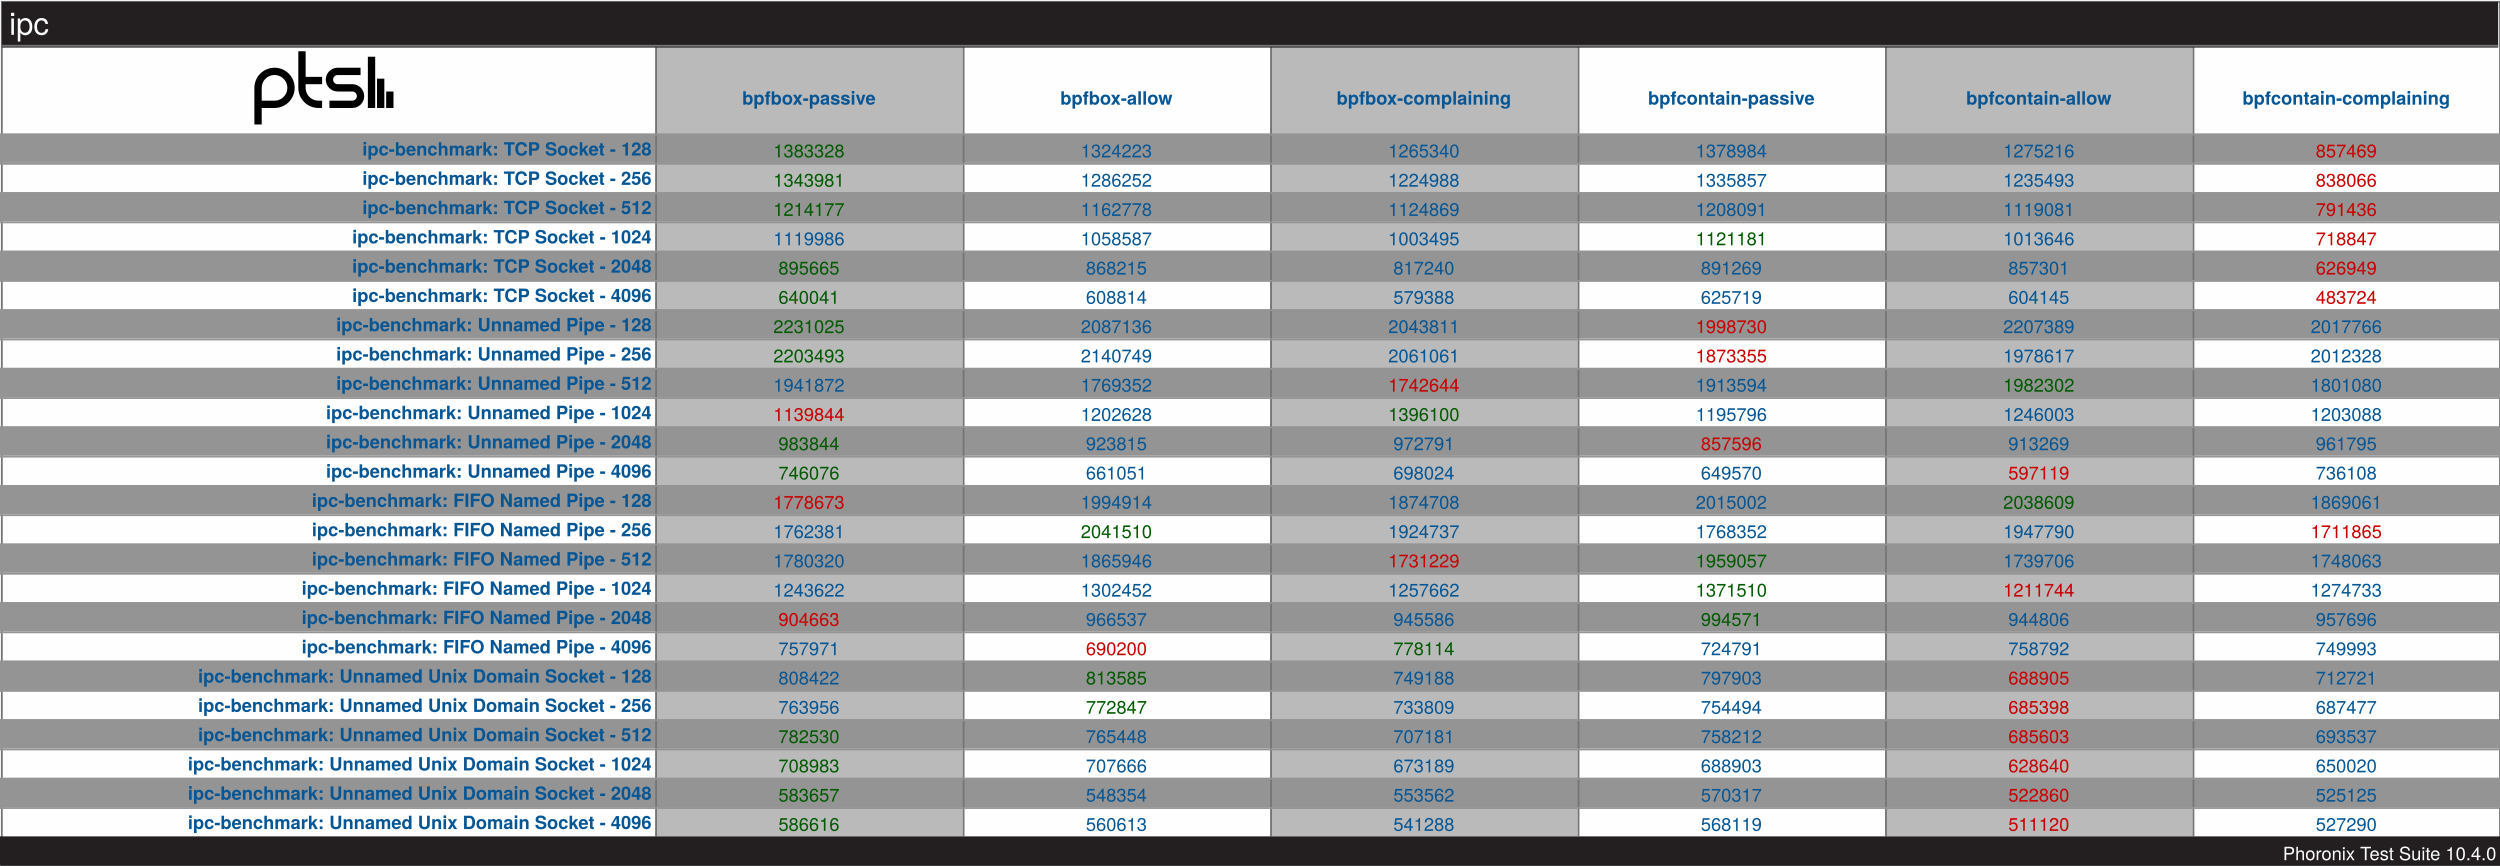
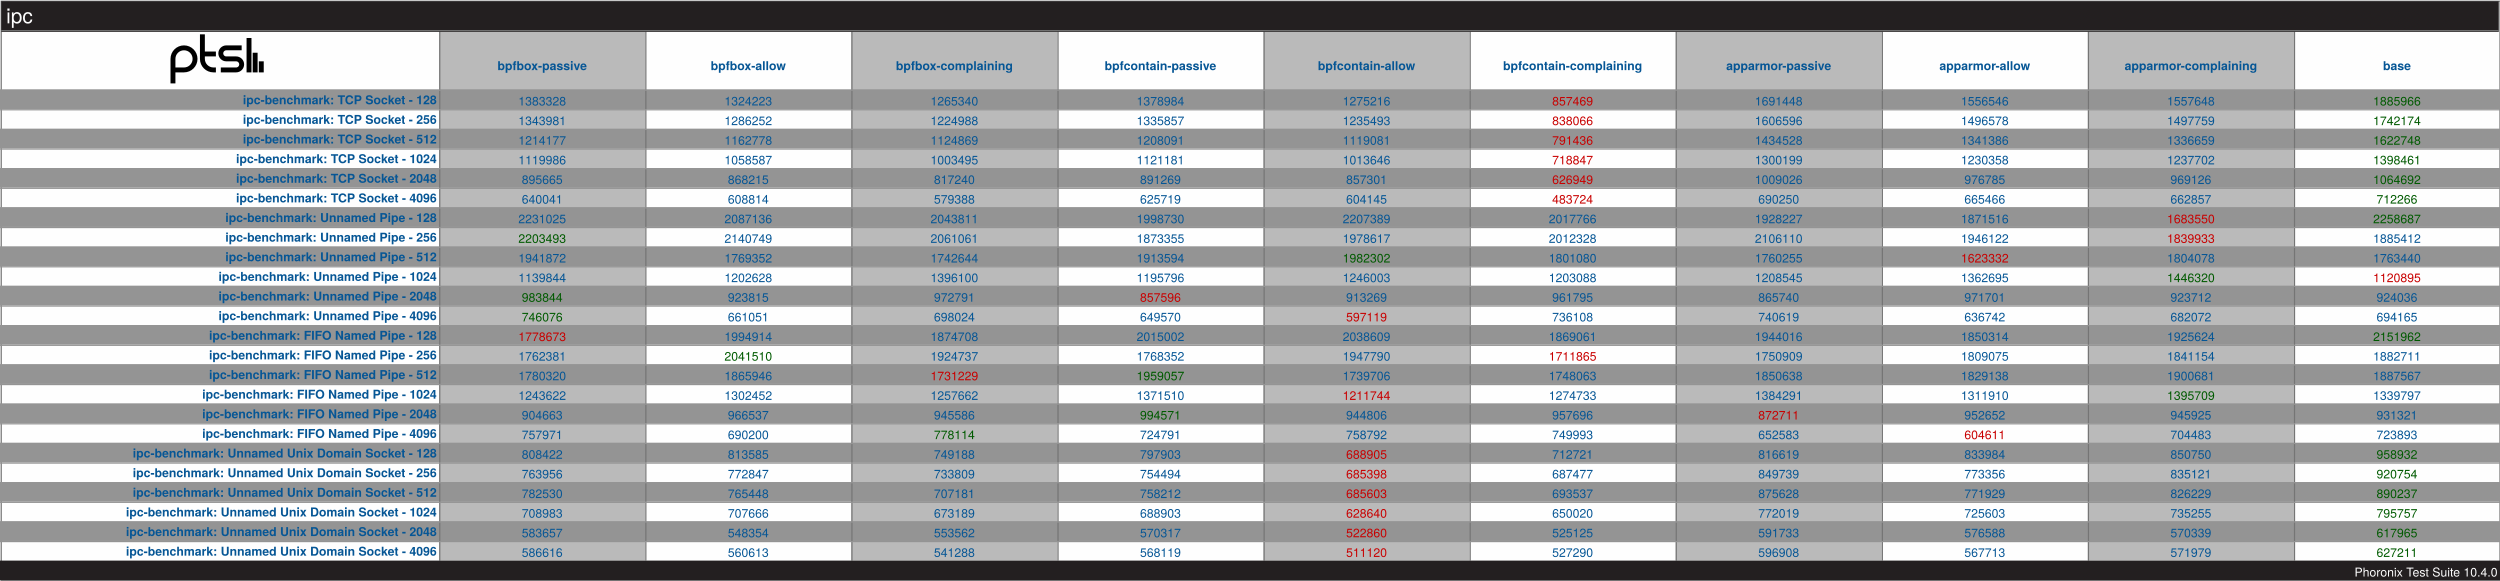
- <svg xmlns="http://www.w3.org/2000/svg" xmlns:xlink="http://www.w3.org/1999/xlink" version="1.1" font-family="sans-serif, droid-sans, helvetica, verdana, tahoma" viewbox="0 0 1366 473" width="1366" height="473" preserveAspectRatio="xMinYMin meet">
-   <rect x="0" y="0" width="1366" height="473" fill="#FEFEFE" />
-   <rect x="1" y="1" width="1365" height="472" fill="#FEFEFE" stroke="#757575" stroke-width="1" />
+ <svg xmlns="http://www.w3.org/2000/svg" xmlns:xlink="http://www.w3.org/1999/xlink" version="1.1" font-family="sans-serif, droid-sans, helvetica, verdana, tahoma" viewbox="0 0 2038 473" width="2038" height="473" preserveAspectRatio="xMinYMin meet">
+   <rect x="0" y="0" width="2038" height="473" fill="#FEFEFE" />
+   <rect x="1" y="1" width="2037" height="472" fill="#FEFEFE" stroke="#757575" stroke-width="1" />
  <path d="m74 22v9m-5-16v16m-5-28v28m-23-2h12.5c2.485 0 4.5-2.015 4.5-4.5s-2.015-4.5-4.5-4.5h-8c-2.485 0-4.5-2.015-4.5-4.5s2.015-4.5 4.5-4.5h12.5m-21 5h-11m11 13h-2c-4.971 0-9-4.029-9-9v-20m-24 40v-20c0-4.971 4.029-9 9-9 4.971 0 9 4.029 9 9s-4.029 9-9 9h-9" stroke="#000000" stroke-width="4" fill="none" transform="translate(139,28)" />
-   <line x1="358" y1="241" x2="1366" y2="241" stroke="#BABABA" stroke-width="432" stroke-dasharray="168,168" />
-   <line x1="683" y1="73" x2="683" y2="457" stroke="#949494" stroke-width="1366" stroke-dasharray="16,16" />
-   <line x1="358" y1="241" x2="1366" y2="241" stroke="#757575" stroke-width="432" stroke-dasharray="1,167" />
-   <rect x="1" y="1" width="1364" height="25" fill="#231f20" />
+   <line x1="358" y1="241" x2="2038" y2="241" stroke="#BABABA" stroke-width="432" stroke-dasharray="168,168" />
+   <line x1="1019" y1="73" x2="1019" y2="457" stroke="#949494" stroke-width="2038" stroke-dasharray="16,16" />
+   <line x1="358" y1="241" x2="2038" y2="241" stroke="#757575" stroke-width="432" stroke-dasharray="1,167" />
+   <rect x="1" y="1" width="2036" height="25" fill="#231f20" />
  <text x="5" y="19" font-size="17" fill="#FEFEFE" text-anchor="start">ipc</text>
-   <line x1="1" y1="25" x2="1365" y2="25" stroke="#757575" stroke-width="1" />
+   <line x1="1" y1="25" x2="2037" y2="25" stroke="#757575" stroke-width="1" />
  <g font-size="10" font-weight="bold" fill="#065695" text-anchor="end">
    <a xlink:href="https://openbenchmarking.org/test/pts/ipc-benchmark-1.0.0" target="_blank">
      <text x="356" y="85">ipc-benchmark: TCP Socket - 128</text>
    </a>
    <a xlink:href="https://openbenchmarking.org/test/pts/ipc-benchmark-1.0.0" target="_blank">
      <text x="356" y="101">ipc-benchmark: TCP Socket - 256</text>
    </a>
    <a xlink:href="https://openbenchmarking.org/test/pts/ipc-benchmark-1.0.0" target="_blank">
      <text x="356" y="117">ipc-benchmark: TCP Socket - 512</text>
    </a>
    <a xlink:href="https://openbenchmarking.org/test/pts/ipc-benchmark-1.0.0" target="_blank">
      <text x="356" y="133">ipc-benchmark: TCP Socket - 1024</text>
    </a>
    <a xlink:href="https://openbenchmarking.org/test/pts/ipc-benchmark-1.0.0" target="_blank">
      <text x="356" y="149">ipc-benchmark: TCP Socket - 2048</text>
    </a>
    <a xlink:href="https://openbenchmarking.org/test/pts/ipc-benchmark-1.0.0" target="_blank">
      <text x="356" y="165">ipc-benchmark: TCP Socket - 4096</text>
    </a>
    <a xlink:href="https://openbenchmarking.org/test/pts/ipc-benchmark-1.0.0" target="_blank">
      <text x="356" y="181">ipc-benchmark: Unnamed Pipe - 128</text>
    </a>
    <a xlink:href="https://openbenchmarking.org/test/pts/ipc-benchmark-1.0.0" target="_blank">
      <text x="356" y="197">ipc-benchmark: Unnamed Pipe - 256</text>
    </a>
    <a xlink:href="https://openbenchmarking.org/test/pts/ipc-benchmark-1.0.0" target="_blank">
      <text x="356" y="213">ipc-benchmark: Unnamed Pipe - 512</text>
    </a>
    <a xlink:href="https://openbenchmarking.org/test/pts/ipc-benchmark-1.0.0" target="_blank">
      <text x="356" y="229">ipc-benchmark: Unnamed Pipe - 1024</text>
    </a>
    <a xlink:href="https://openbenchmarking.org/test/pts/ipc-benchmark-1.0.0" target="_blank">
      <text x="356" y="245">ipc-benchmark: Unnamed Pipe - 2048</text>
    </a>
    <a xlink:href="https://openbenchmarking.org/test/pts/ipc-benchmark-1.0.0" target="_blank">
      <text x="356" y="261">ipc-benchmark: Unnamed Pipe - 4096</text>
    </a>
    <a xlink:href="https://openbenchmarking.org/test/pts/ipc-benchmark-1.0.0" target="_blank">
      <text x="356" y="277">ipc-benchmark: FIFO Named Pipe - 128</text>
    </a>
    <a xlink:href="https://openbenchmarking.org/test/pts/ipc-benchmark-1.0.0" target="_blank">
      <text x="356" y="293">ipc-benchmark: FIFO Named Pipe - 256</text>
    </a>
    <a xlink:href="https://openbenchmarking.org/test/pts/ipc-benchmark-1.0.0" target="_blank">
      <text x="356" y="309">ipc-benchmark: FIFO Named Pipe - 512</text>
    </a>
    <a xlink:href="https://openbenchmarking.org/test/pts/ipc-benchmark-1.0.0" target="_blank">
      <text x="356" y="325">ipc-benchmark: FIFO Named Pipe - 1024</text>
    </a>
    <a xlink:href="https://openbenchmarking.org/test/pts/ipc-benchmark-1.0.0" target="_blank">
      <text x="356" y="341">ipc-benchmark: FIFO Named Pipe - 2048</text>
    </a>
    <a xlink:href="https://openbenchmarking.org/test/pts/ipc-benchmark-1.0.0" target="_blank">
      <text x="356" y="357">ipc-benchmark: FIFO Named Pipe - 4096</text>
    </a>
    <a xlink:href="https://openbenchmarking.org/test/pts/ipc-benchmark-1.0.0" target="_blank">
      <text x="356" y="373">ipc-benchmark: Unnamed Unix Domain Socket - 128</text>
    </a>
    <a xlink:href="https://openbenchmarking.org/test/pts/ipc-benchmark-1.0.0" target="_blank">
      <text x="356" y="389">ipc-benchmark: Unnamed Unix Domain Socket - 256</text>
    </a>
    <a xlink:href="https://openbenchmarking.org/test/pts/ipc-benchmark-1.0.0" target="_blank">
      <text x="356" y="405">ipc-benchmark: Unnamed Unix Domain Socket - 512</text>
    </a>
    <a xlink:href="https://openbenchmarking.org/test/pts/ipc-benchmark-1.0.0" target="_blank">
      <text x="356" y="421">ipc-benchmark: Unnamed Unix Domain Socket - 1024</text>
    </a>
    <a xlink:href="https://openbenchmarking.org/test/pts/ipc-benchmark-1.0.0" target="_blank">
      <text x="356" y="437">ipc-benchmark: Unnamed Unix Domain Socket - 2048</text>
    </a>
    <a xlink:href="https://openbenchmarking.org/test/pts/ipc-benchmark-1.0.0" target="_blank">
      <text x="356" y="453">ipc-benchmark: Unnamed Unix Domain Socket - 4096</text>
    </a>
  </g>
  <g font-size="10" fill="#065695" font-weight="bold" text-anchor="middle" dominant-baseline="text-before-edge">
    <text x="442" y="49">bpfbox-passive</text>
    <text x="610" y="49">bpfbox-allow</text>
    <text x="778" y="49">bpfbox-complaining</text>
    <text x="946" y="49">bpfcontain-passive</text>
    <text x="1114" y="49">bpfcontain-allow</text>
    <text x="1282" y="49">bpfcontain-complaining</text>
+     <text x="1450" y="49">apparmor-passive</text>
+     <text x="1618" y="49">apparmor-allow</text>
+     <text x="1786" y="49">apparmor-complaining</text>
+     <text x="1954" y="49">base</text>
  </g>
  <g fill="#BABABA" />
  <g text-anchor="middle" font-size="10" fill="#065695">
-     <text x="442" y="86" fill="#005a00">1383328</text>
-     <text x="442" y="102" fill="#005a00">1343981</text>
-     <text x="442" y="118" fill="#005a00">1214177</text>
+     <text x="442" y="86">1383328</text>
+     <text x="442" y="102">1343981</text>
+     <text x="442" y="118">1214177</text>
    <text x="442" y="134">1119986</text>
-     <text x="442" y="150" fill="#005a00">895665</text>
-     <text x="442" y="166" fill="#005a00">640041</text>
-     <text x="442" y="182" fill="#005a00">2231025</text>
+     <text x="442" y="150">895665</text>
+     <text x="442" y="166">640041</text>
+     <text x="442" y="182">2231025</text>
    <text x="442" y="198" fill="#005a00">2203493</text>
    <text x="442" y="214">1941872</text>
-     <text x="442" y="230" fill="#C80000">1139844</text>
+     <text x="442" y="230">1139844</text>
    <text x="442" y="246" fill="#005a00">983844</text>
    <text x="442" y="262" fill="#005a00">746076</text>
    <text x="442" y="278" fill="#C80000">1778673</text>
    <text x="442" y="294">1762381</text>
    <text x="442" y="310">1780320</text>
    <text x="442" y="326">1243622</text>
-     <text x="442" y="342" fill="#C80000">904663</text>
+     <text x="442" y="342">904663</text>
    <text x="442" y="358">757971</text>
    <text x="442" y="374">808422</text>
    <text x="442" y="390">763956</text>
-     <text x="442" y="406" fill="#005a00">782530</text>
-     <text x="442" y="422" fill="#005a00">708983</text>
-     <text x="442" y="438" fill="#005a00">583657</text>
-     <text x="442" y="454" fill="#005a00">586616</text>
+     <text x="442" y="406">782530</text>
+     <text x="442" y="422">708983</text>
+     <text x="442" y="438">583657</text>
+     <text x="442" y="454">586616</text>
    <text x="610" y="86">1324223</text>
    <text x="610" y="102">1286252</text>
    <text x="610" y="118">1162778</text>
    <text x="610" y="134">1058587</text>
    <text x="610" y="150">868215</text>
    <text x="610" y="166">608814</text>
    <text x="610" y="182">2087136</text>
    <text x="610" y="198">2140749</text>
    <text x="610" y="214">1769352</text>
    <text x="610" y="230">1202628</text>
    <text x="610" y="246">923815</text>
    <text x="610" y="262">661051</text>
    <text x="610" y="278">1994914</text>
    <text x="610" y="294" fill="#005a00">2041510</text>
    <text x="610" y="310">1865946</text>
    <text x="610" y="326">1302452</text>
    <text x="610" y="342">966537</text>
-     <text x="610" y="358" fill="#C80000">690200</text>
-     <text x="610" y="374" fill="#005a00">813585</text>
-     <text x="610" y="390" fill="#005a00">772847</text>
+     <text x="610" y="358">690200</text>
+     <text x="610" y="374">813585</text>
+     <text x="610" y="390">772847</text>
    <text x="610" y="406">765448</text>
    <text x="610" y="422">707666</text>
    <text x="610" y="438">548354</text>
    <text x="610" y="454">560613</text>
    <text x="778" y="86">1265340</text>
    <text x="778" y="102">1224988</text>
    <text x="778" y="118">1124869</text>
    <text x="778" y="134">1003495</text>
    <text x="778" y="150">817240</text>
    <text x="778" y="166">579388</text>
    <text x="778" y="182">2043811</text>
    <text x="778" y="198">2061061</text>
-     <text x="778" y="214" fill="#C80000">1742644</text>
-     <text x="778" y="230" fill="#005a00">1396100</text>
+     <text x="778" y="214">1742644</text>
+     <text x="778" y="230">1396100</text>
    <text x="778" y="246">972791</text>
    <text x="778" y="262">698024</text>
    <text x="778" y="278">1874708</text>
    <text x="778" y="294">1924737</text>
    <text x="778" y="310" fill="#C80000">1731229</text>
    <text x="778" y="326">1257662</text>
    <text x="778" y="342">945586</text>
    <text x="778" y="358" fill="#005a00">778114</text>
    <text x="778" y="374">749188</text>
    <text x="778" y="390">733809</text>
    <text x="778" y="406">707181</text>
    <text x="778" y="422">673189</text>
    <text x="778" y="438">553562</text>
    <text x="778" y="454">541288</text>
    <text x="946" y="86">1378984</text>
    <text x="946" y="102">1335857</text>
    <text x="946" y="118">1208091</text>
-     <text x="946" y="134" fill="#005a00">1121181</text>
+     <text x="946" y="134">1121181</text>
    <text x="946" y="150">891269</text>
    <text x="946" y="166">625719</text>
-     <text x="946" y="182" fill="#C80000">1998730</text>
-     <text x="946" y="198" fill="#C80000">1873355</text>
+     <text x="946" y="182">1998730</text>
+     <text x="946" y="198">1873355</text>
    <text x="946" y="214">1913594</text>
    <text x="946" y="230">1195796</text>
    <text x="946" y="246" fill="#C80000">857596</text>
    <text x="946" y="262">649570</text>
    <text x="946" y="278">2015002</text>
    <text x="946" y="294">1768352</text>
    <text x="946" y="310" fill="#005a00">1959057</text>
-     <text x="946" y="326" fill="#005a00">1371510</text>
+     <text x="946" y="326">1371510</text>
    <text x="946" y="342" fill="#005a00">994571</text>
    <text x="946" y="358">724791</text>
    <text x="946" y="374">797903</text>
    <text x="946" y="390">754494</text>
    <text x="946" y="406">758212</text>
    <text x="946" y="422">688903</text>
    <text x="946" y="438">570317</text>
    <text x="946" y="454">568119</text>
    <text x="1114" y="86">1275216</text>
    <text x="1114" y="102">1235493</text>
    <text x="1114" y="118">1119081</text>
    <text x="1114" y="134">1013646</text>
    <text x="1114" y="150">857301</text>
    <text x="1114" y="166">604145</text>
    <text x="1114" y="182">2207389</text>
    <text x="1114" y="198">1978617</text>
    <text x="1114" y="214" fill="#005a00">1982302</text>
    <text x="1114" y="230">1246003</text>
    <text x="1114" y="246">913269</text>
    <text x="1114" y="262" fill="#C80000">597119</text>
-     <text x="1114" y="278" fill="#005a00">2038609</text>
+     <text x="1114" y="278">2038609</text>
    <text x="1114" y="294">1947790</text>
    <text x="1114" y="310">1739706</text>
    <text x="1114" y="326" fill="#C80000">1211744</text>
    <text x="1114" y="342">944806</text>
    <text x="1114" y="358">758792</text>
    <text x="1114" y="374" fill="#C80000">688905</text>
    <text x="1114" y="390" fill="#C80000">685398</text>
    <text x="1114" y="406" fill="#C80000">685603</text>
    <text x="1114" y="422" fill="#C80000">628640</text>
    <text x="1114" y="438" fill="#C80000">522860</text>
    <text x="1114" y="454" fill="#C80000">511120</text>
    <text x="1282" y="86" fill="#C80000">857469</text>
    <text x="1282" y="102" fill="#C80000">838066</text>
    <text x="1282" y="118" fill="#C80000">791436</text>
    <text x="1282" y="134" fill="#C80000">718847</text>
    <text x="1282" y="150" fill="#C80000">626949</text>
    <text x="1282" y="166" fill="#C80000">483724</text>
    <text x="1282" y="182">2017766</text>
    <text x="1282" y="198">2012328</text>
    <text x="1282" y="214">1801080</text>
    <text x="1282" y="230">1203088</text>
    <text x="1282" y="246">961795</text>
    <text x="1282" y="262">736108</text>
    <text x="1282" y="278">1869061</text>
    <text x="1282" y="294" fill="#C80000">1711865</text>
    <text x="1282" y="310">1748063</text>
    <text x="1282" y="326">1274733</text>
    <text x="1282" y="342">957696</text>
    <text x="1282" y="358">749993</text>
    <text x="1282" y="374">712721</text>
    <text x="1282" y="390">687477</text>
    <text x="1282" y="406">693537</text>
    <text x="1282" y="422">650020</text>
    <text x="1282" y="438">525125</text>
    <text x="1282" y="454">527290</text>
+     <text x="1450" y="86">1691448</text>
+     <text x="1450" y="102">1606596</text>
+     <text x="1450" y="118">1434528</text>
+     <text x="1450" y="134">1300199</text>
+     <text x="1450" y="150">1009026</text>
+     <text x="1450" y="166">690250</text>
+     <text x="1450" y="182">1928227</text>
+     <text x="1450" y="198">2106110</text>
+     <text x="1450" y="214">1760255</text>
+     <text x="1450" y="230">1208545</text>
+     <text x="1450" y="246">865740</text>
+     <text x="1450" y="262">740619</text>
+     <text x="1450" y="278">1944016</text>
+     <text x="1450" y="294">1750909</text>
+     <text x="1450" y="310">1850638</text>
+     <text x="1450" y="326">1384291</text>
+     <text x="1450" y="342" fill="#C80000">872711</text>
+     <text x="1450" y="358">652583</text>
+     <text x="1450" y="374">816619</text>
+     <text x="1450" y="390">849739</text>
+     <text x="1450" y="406">875628</text>
+     <text x="1450" y="422">772019</text>
+     <text x="1450" y="438">591733</text>
+     <text x="1450" y="454">596908</text>
+     <text x="1618" y="86">1556546</text>
+     <text x="1618" y="102">1496578</text>
+     <text x="1618" y="118">1341386</text>
+     <text x="1618" y="134">1230358</text>
+     <text x="1618" y="150">976785</text>
+     <text x="1618" y="166">665466</text>
+     <text x="1618" y="182">1871516</text>
+     <text x="1618" y="198">1946122</text>
+     <text x="1618" y="214" fill="#C80000">1623332</text>
+     <text x="1618" y="230">1362695</text>
+     <text x="1618" y="246">971701</text>
+     <text x="1618" y="262">636742</text>
+     <text x="1618" y="278">1850314</text>
+     <text x="1618" y="294">1809075</text>
+     <text x="1618" y="310">1829138</text>
+     <text x="1618" y="326">1311910</text>
+     <text x="1618" y="342">952652</text>
+     <text x="1618" y="358" fill="#C80000">604611</text>
+     <text x="1618" y="374">833984</text>
+     <text x="1618" y="390">773356</text>
+     <text x="1618" y="406">771929</text>
+     <text x="1618" y="422">725603</text>
+     <text x="1618" y="438">576588</text>
+     <text x="1618" y="454">567713</text>
+     <text x="1786" y="86">1557648</text>
+     <text x="1786" y="102">1497759</text>
+     <text x="1786" y="118">1336659</text>
+     <text x="1786" y="134">1237702</text>
+     <text x="1786" y="150">969126</text>
+     <text x="1786" y="166">662857</text>
+     <text x="1786" y="182" fill="#C80000">1683550</text>
+     <text x="1786" y="198" fill="#C80000">1839933</text>
+     <text x="1786" y="214">1804078</text>
+     <text x="1786" y="230" fill="#005a00">1446320</text>
+     <text x="1786" y="246">923712</text>
+     <text x="1786" y="262">682072</text>
+     <text x="1786" y="278">1925624</text>
+     <text x="1786" y="294">1841154</text>
+     <text x="1786" y="310">1900681</text>
+     <text x="1786" y="326" fill="#005a00">1395709</text>
+     <text x="1786" y="342">945925</text>
+     <text x="1786" y="358">704483</text>
+     <text x="1786" y="374">850750</text>
+     <text x="1786" y="390">835121</text>
+     <text x="1786" y="406">826229</text>
+     <text x="1786" y="422">735255</text>
+     <text x="1786" y="438">570339</text>
+     <text x="1786" y="454">571979</text>
+     <text x="1954" y="86" fill="#005a00">1885966</text>
+     <text x="1954" y="102" fill="#005a00">1742174</text>
+     <text x="1954" y="118" fill="#005a00">1622748</text>
+     <text x="1954" y="134" fill="#005a00">1398461</text>
+     <text x="1954" y="150" fill="#005a00">1064692</text>
+     <text x="1954" y="166" fill="#005a00">712266</text>
+     <text x="1954" y="182" fill="#005a00">2258687</text>
+     <text x="1954" y="198">1885412</text>
+     <text x="1954" y="214">1763440</text>
+     <text x="1954" y="230" fill="#C80000">1120895</text>
+     <text x="1954" y="246">924036</text>
+     <text x="1954" y="262">694165</text>
+     <text x="1954" y="278" fill="#005a00">2151962</text>
+     <text x="1954" y="294">1882711</text>
+     <text x="1954" y="310">1887567</text>
+     <text x="1954" y="326">1339797</text>
+     <text x="1954" y="342">931321</text>
+     <text x="1954" y="358">723893</text>
+     <text x="1954" y="374" fill="#005a00">958932</text>
+     <text x="1954" y="390" fill="#005a00">920754</text>
+     <text x="1954" y="406" fill="#005a00">890237</text>
+     <text x="1954" y="422" fill="#005a00">795757</text>
+     <text x="1954" y="438" fill="#005a00">617965</text>
+     <text x="1954" y="454" fill="#005a00">627211</text>
  </g>
-   <line x1="683" y1="73" x2="683" y2="457" stroke="#949494" stroke-width="1366" stroke-dasharray="1,15" />
-   <rect x="0" y="457" width="1366" height="16" fill="#231f20" />
-   <text x="1364" y="470" font-size="10" fill="#FFFFFF" text-anchor="end">Phoronix Test Suite 10.4.0</text>
+   <line x1="1019" y1="73" x2="1019" y2="457" stroke="#949494" stroke-width="2038" stroke-dasharray="1,15" />
+   <rect x="0" y="457" width="2038" height="16" fill="#231f20" />
+   <text x="2036" y="470" font-size="10" fill="#FFFFFF" text-anchor="end">Phoronix Test Suite 10.4.0</text>
</svg>
